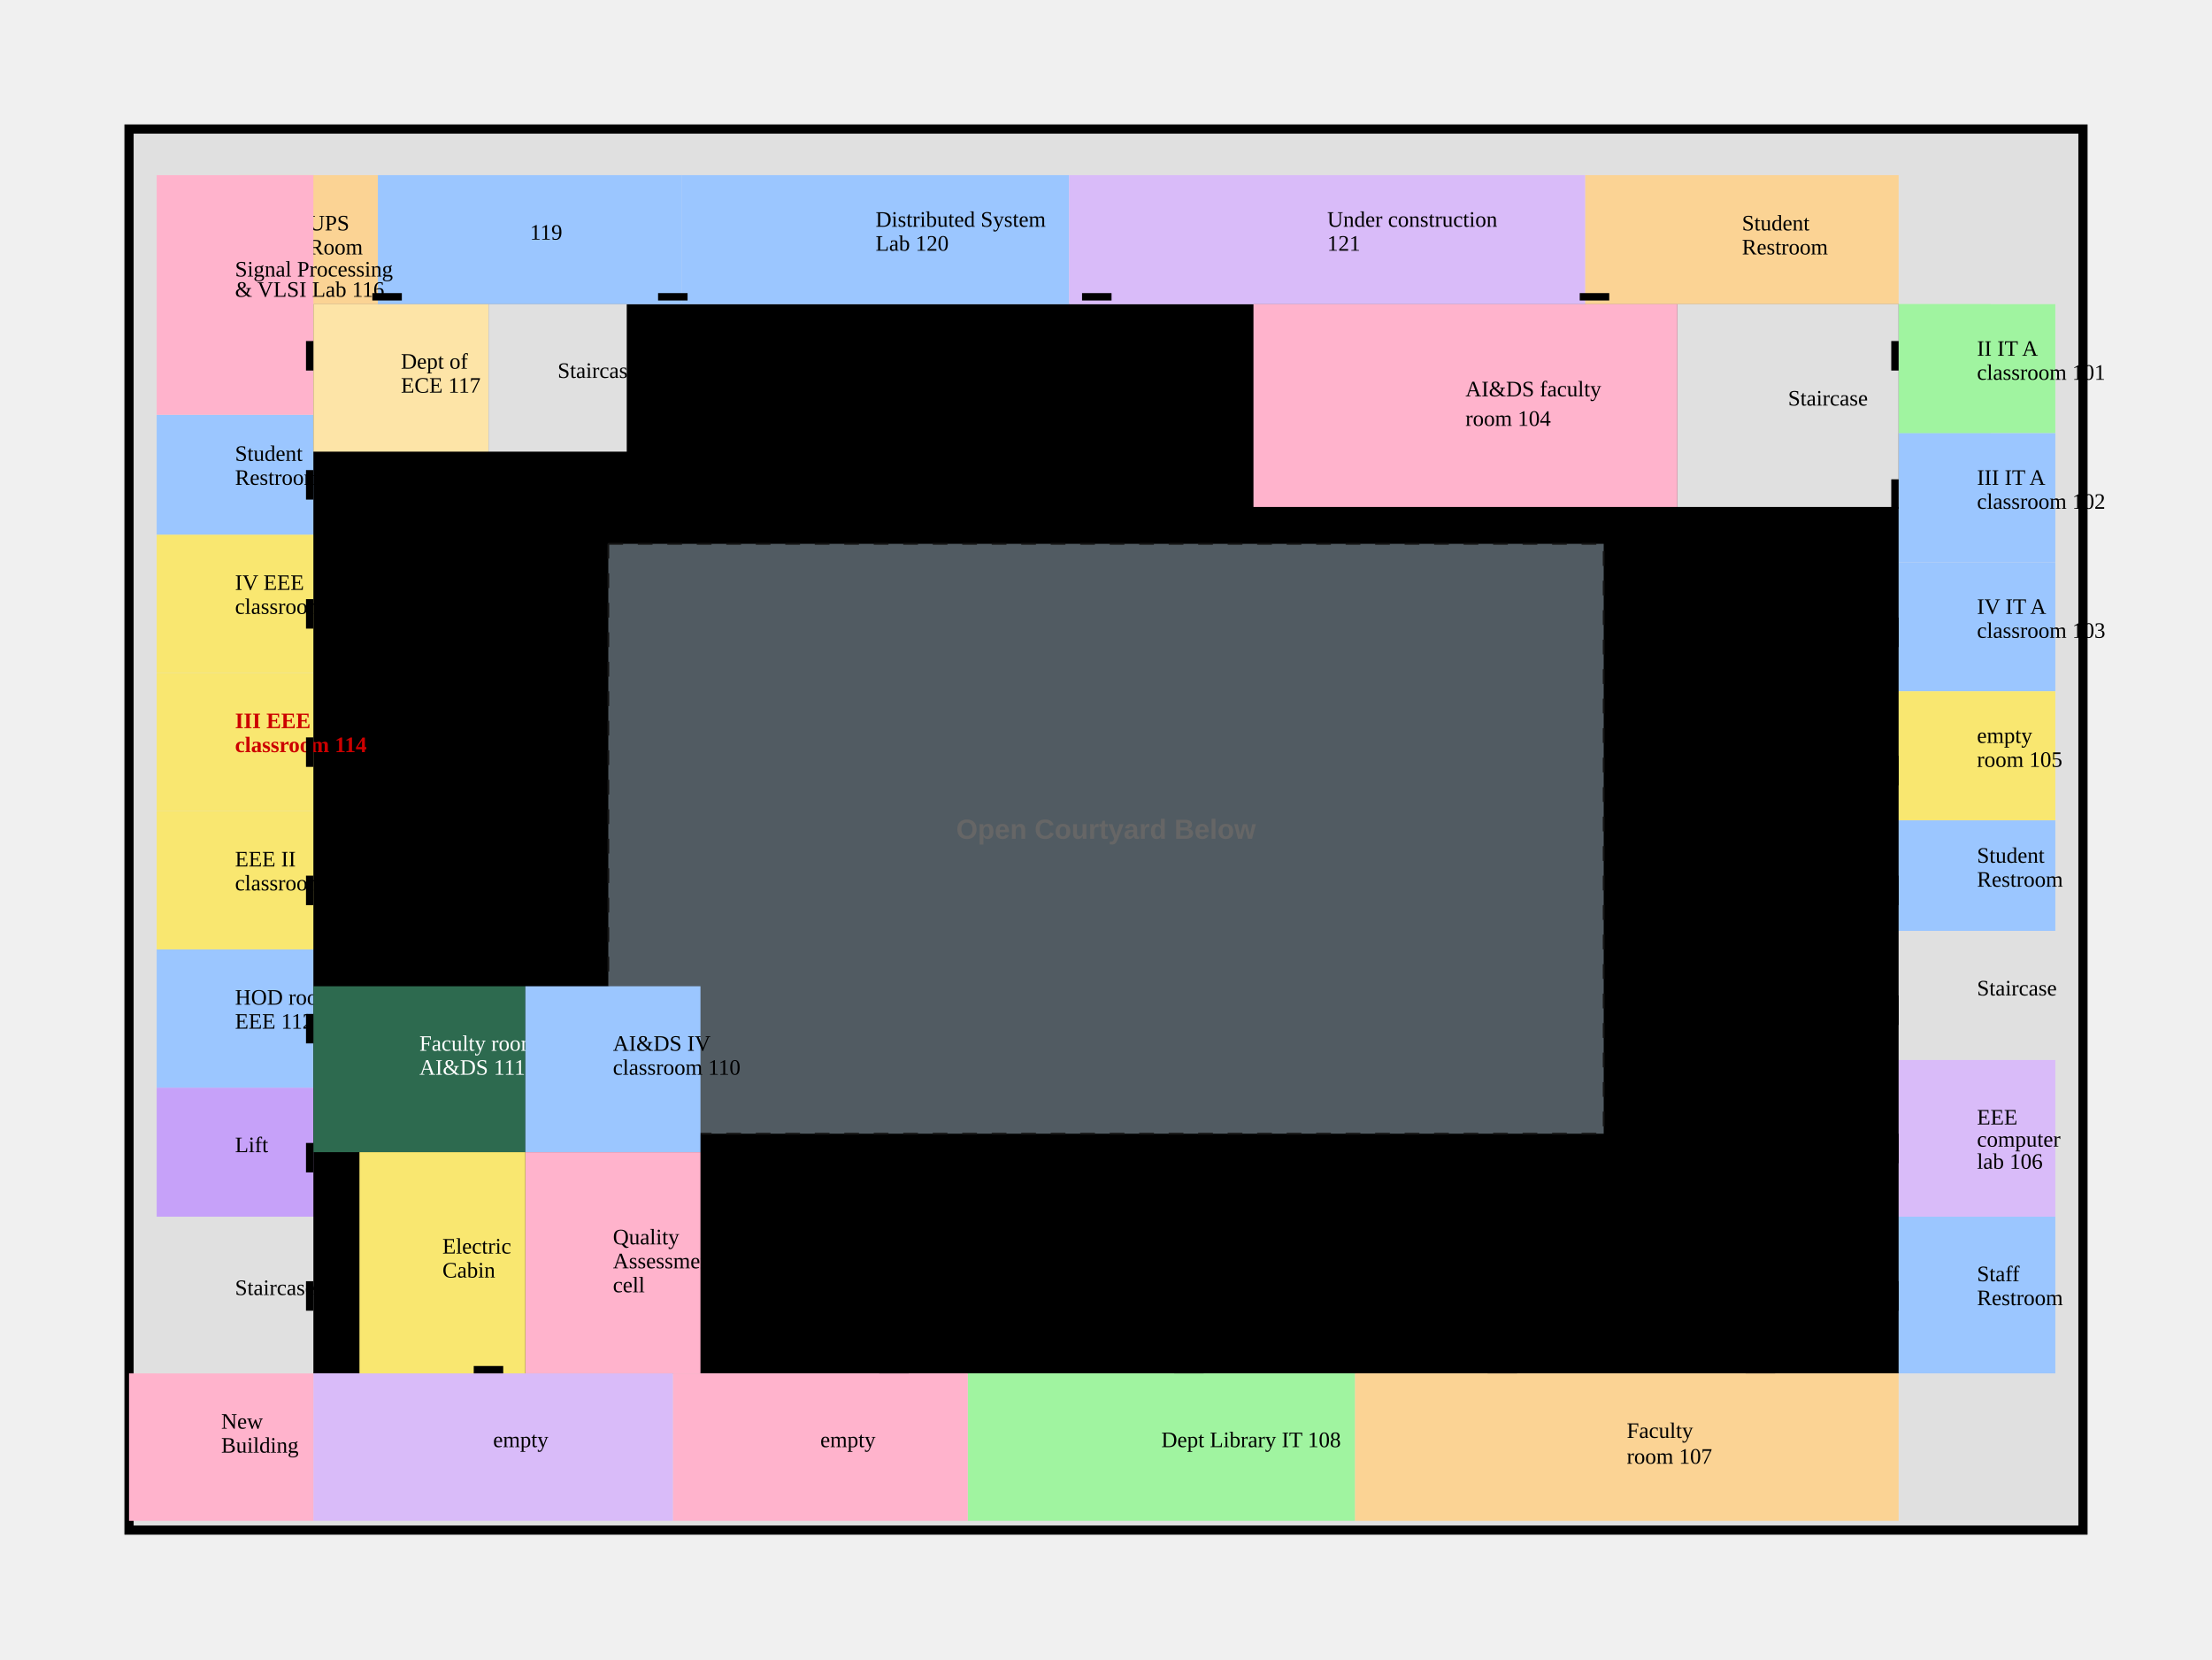
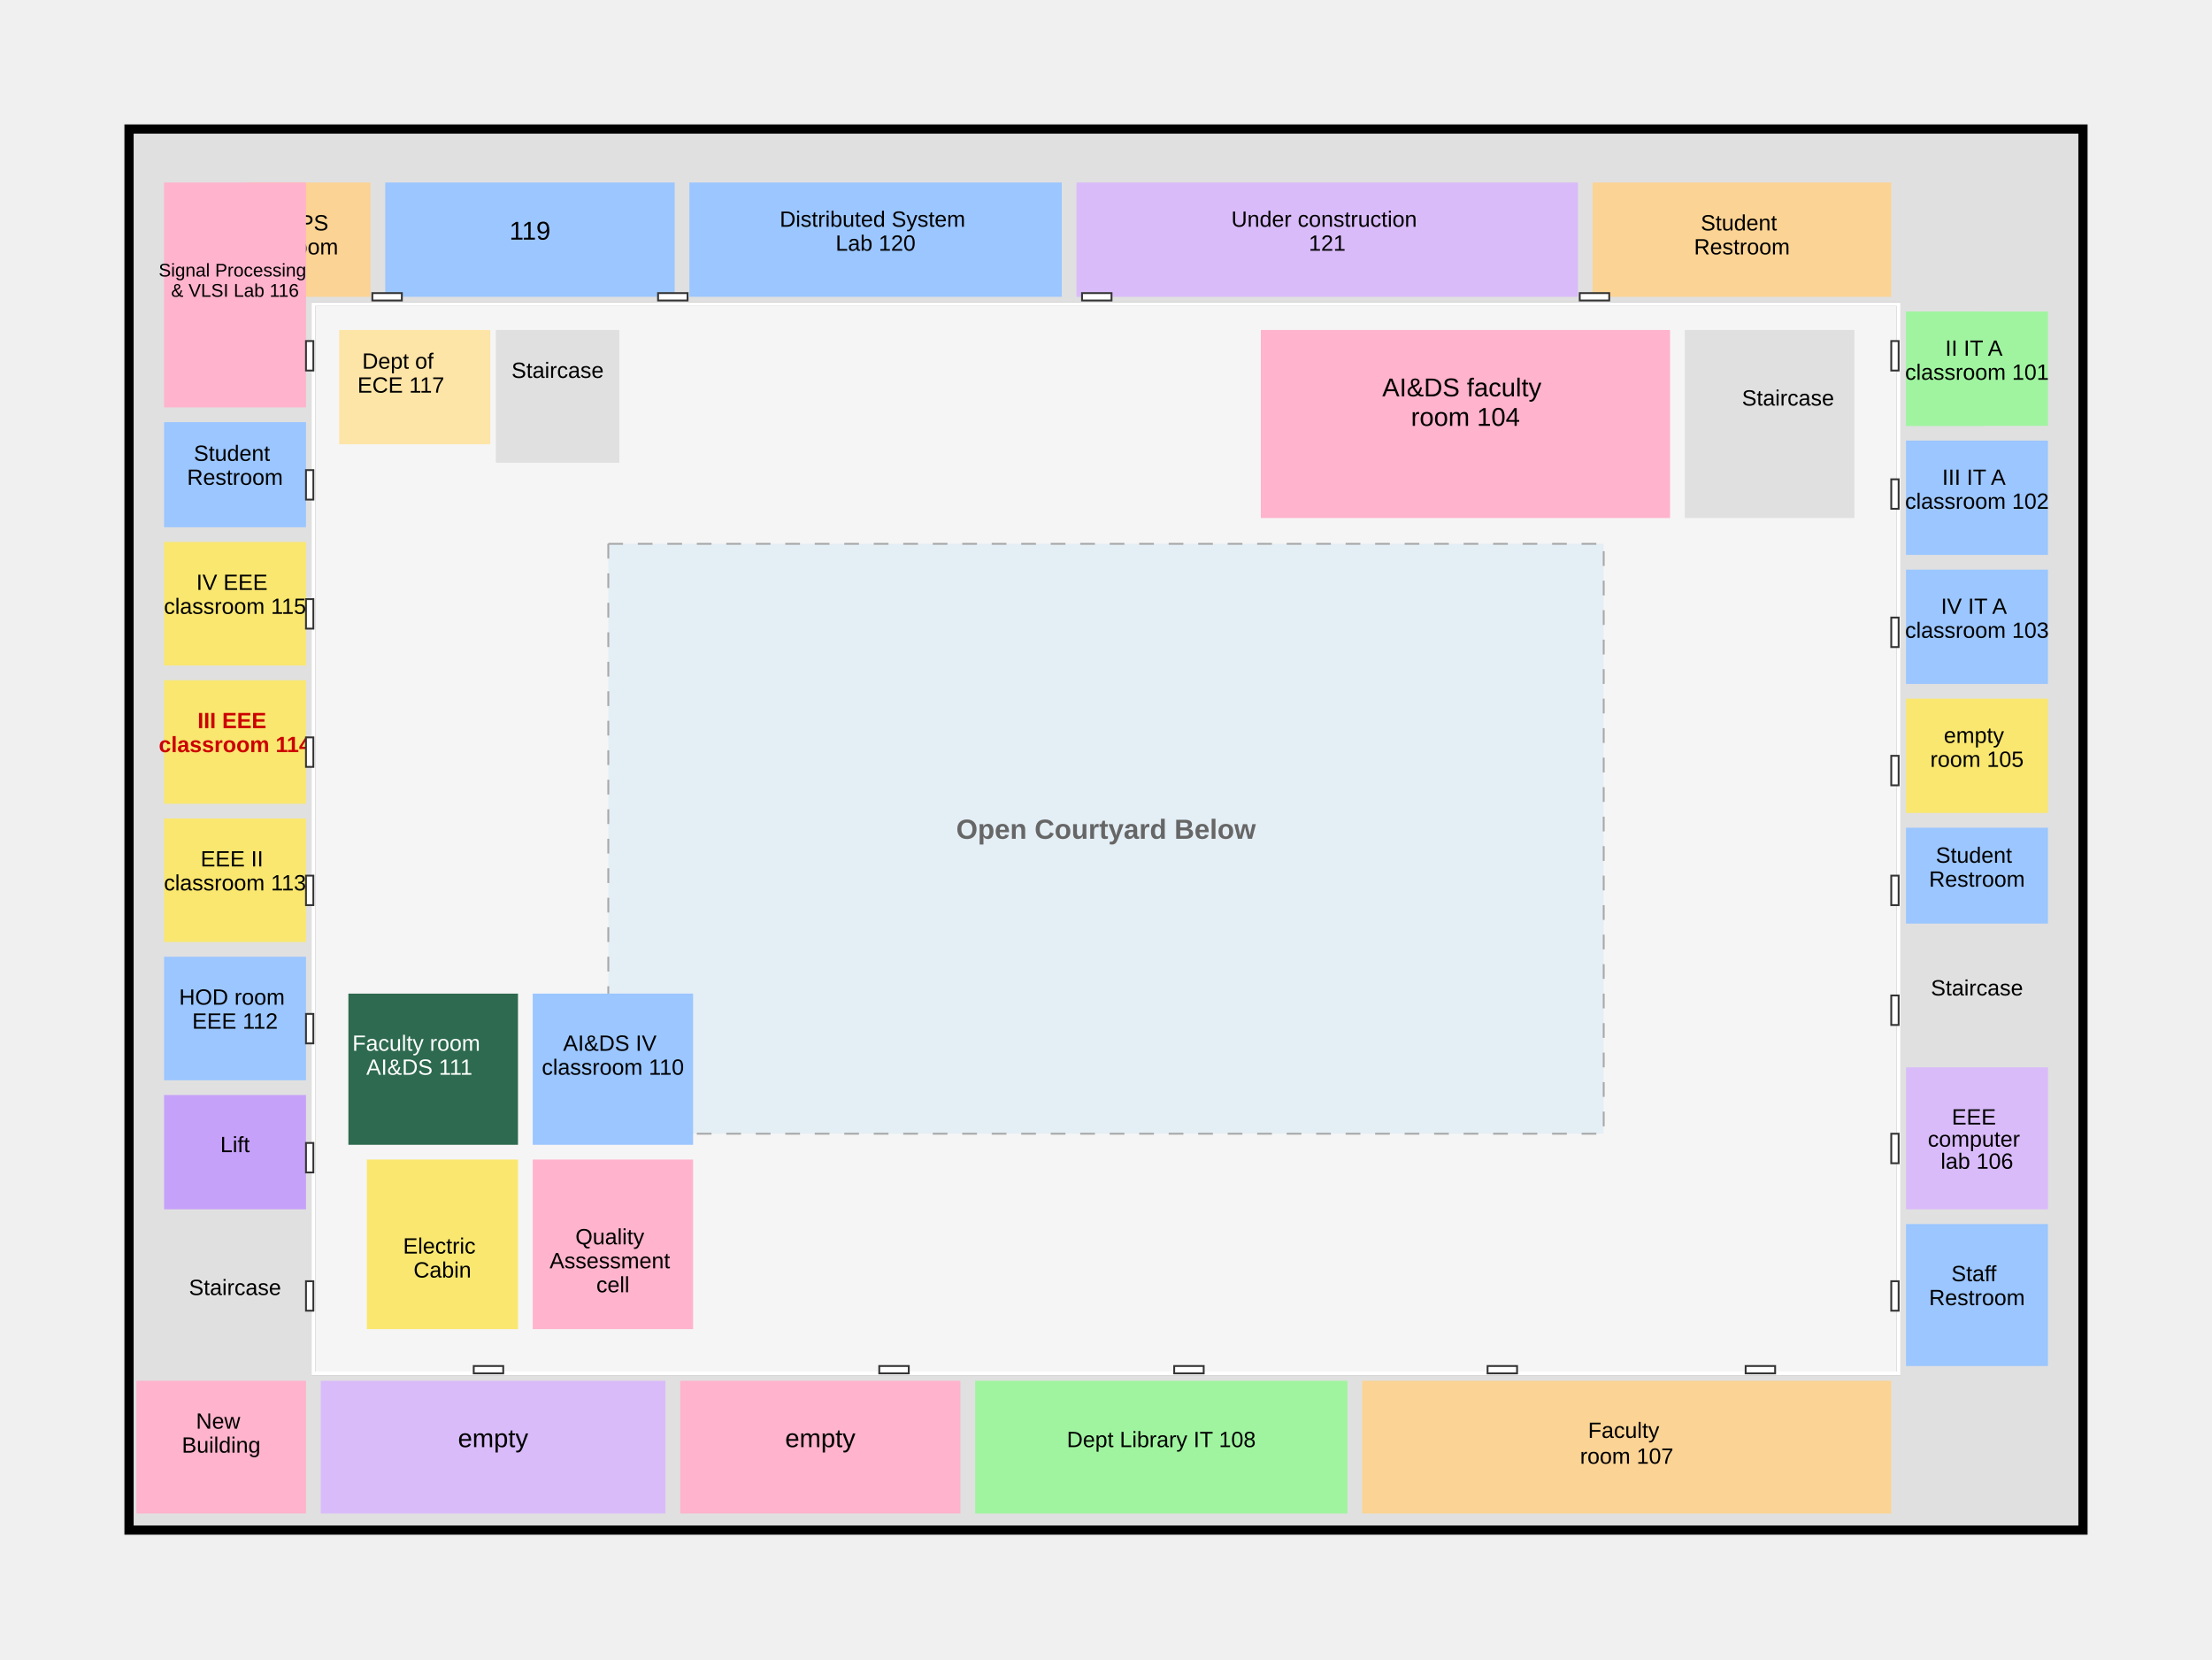
<svg xmlns="http://www.w3.org/2000/svg" id="campus-map-F1" viewBox="0 0 1200 900" role="img" aria-label="First Floor">
  <style>
- 
- 
- 
+     .room-label { font-family: Arial, sans-serif; font-size: 12px; text-anchor: middle; }
+     .room-label-lg { font-family: Arial, sans-serif; font-size: 14px; text-anchor: middle; }
+     .room-label-sm { font-family: Arial, sans-serif; font-size: 10px; text-anchor: middle; }
+     .door-rect { fill: #fff; stroke: #333; stroke-width: 1; }
+     .corridor-base { fill: #f5f5f5; stroke: #777; stroke-width: 2; }
+     .corridor-inner { fill: none; stroke: #fff; stroke-width: 2; }
+     .route-highlight { fill: none; stroke: #ff4500; stroke-width: 5; stroke-linecap: round; stroke-linejoin: round; }
  </style>
  <g id="floor-F1">
-     <defs>
-     </defs>
+     <defs />
    <g id="floor-F1-detailed-map">
      <rect x="70" y="70" width="1060" height="760" fill="#e0e0e0" stroke="#000" stroke-width="5" />
      <path class="corridor-base" d="M 170 165 L 1030 165 L 1030 745 L 170 745 Z" />
      <path class="corridor-inner" d="M 170 165 L 1030 165 L 1030 745 L 170 745 Z" />
      <rect x="330" y="295" width="540" height="320" fill="#cbe3f5" opacity="0.4" stroke="#333" stroke-dasharray="8,8" />
      <text x="600" y="455" font-family="Arial" font-size="15" font-weight="bold" fill="#666" text-anchor="middle">Open Courtyard Below</text>
      <g class="room">
-         <rect x="130" y="95" width="75" height="70" fill="#fbd394" />
+         <rect x="134" y="99" width="67" height="62" fill="#fbd394" />
        <text x="167.5" y="125" class="room-label">
          <tspan x="167.5" dy="0">UPS</tspan>
          <tspan x="167.5" dy="13">Room</tspan>
        </text>
-         <rect x="205" y="95" width="165" height="70" fill="#9bc6ff" />
+         <rect x="209" y="99" width="157" height="62" fill="#9bc6ff" />
        <text x="287.5" y="130" class="room-label-lg">119</text>
-         <rect x="370" y="95" width="210" height="70" fill="#9bc6ff" />
+         <rect x="374" y="99" width="202" height="62" fill="#9bc6ff" />
        <text x="475" y="123" class="room-label">
          <tspan x="475" dy="0">Distributed System</tspan>
          <tspan x="475" dy="13">Lab 120</tspan>
        </text>
-         <rect x="580" y="95" width="280" height="70" fill="#d9bbf9" />
+         <rect x="584" y="99" width="272" height="62" fill="#d9bbf9" />
        <text x="720" y="123" class="room-label">
          <tspan x="720" dy="0">Under construction</tspan>
          <tspan x="720" dy="13">121</tspan>
        </text>
-         <rect x="860" y="95" width="170" height="70" fill="#fbd394" />
+         <rect x="864" y="99" width="162" height="62" fill="#fbd394" />
        <text x="945" y="125" class="room-label">
          <tspan x="945" dy="0">Student</tspan>
          <tspan x="945" dy="13">Restroom</tspan>
        </text>
      </g>
      <g class="room">
-         <polygon points="1030,165 1080,165 1080,235 1030,235" fill="#a0f4a0" />
-         <rect x="1030" y="165" width="85" height="70" fill="#a0f4a0" />
+         <polygon points="1034,169 1076,169 1076,231 1034,231" fill="#a0f4a0" />
+         <rect x="1034" y="169" width="77" height="62" fill="#a0f4a0" />
        <text x="1072.5" y="193" class="room-label">
          <tspan x="1072.5" dy="0">II IT A</tspan>
          <tspan x="1072.5" dy="13">classroom 101</tspan>
        </text>
-         <rect x="1030" y="235" width="85" height="70" fill="#9bc6ff" />
+         <rect x="1034" y="239" width="77" height="62" fill="#9bc6ff" />
        <text x="1072.5" y="263" class="room-label">
          <tspan x="1072.5" dy="0">III IT A</tspan>
          <tspan x="1072.5" dy="13">classroom 102</tspan>
        </text>
-         <rect x="1030" y="305" width="85" height="70" fill="#9bc6ff" />
+         <rect x="1034" y="309" width="77" height="62" fill="#9bc6ff" />
        <text x="1072.5" y="333" class="room-label">
          <tspan x="1072.5" dy="0">IV IT A</tspan>
          <tspan x="1072.5" dy="13">classroom 103</tspan>
        </text>
-         <rect x="1030" y="375" width="85" height="70" fill="#f9e770" />
+         <rect x="1034" y="379" width="77" height="62" fill="#f9e770" />
        <text x="1072.5" y="403" class="room-label">
          <tspan x="1072.5" dy="0">empty</tspan>
          <tspan x="1072.5" dy="13">room 105</tspan>
        </text>
-         <rect x="1030" y="445" width="85" height="60" fill="#9bc6ff" />
+         <rect x="1034" y="449" width="77" height="52" fill="#9bc6ff" />
        <text x="1072.5" y="468" class="room-label">
          <tspan x="1072.5" dy="0">Student</tspan>
          <tspan x="1072.5" dy="13">Restroom</tspan>
        </text>
-         <rect x="1030" y="505" width="85" height="70" fill="#e0e0e0" />
+         <rect x="1034" y="509" width="77" height="62" fill="#e0e0e0" />
        <text x="1072.5" y="540" class="room-label">Staircase</text>
-         <rect x="1030" y="575" width="85" height="85" fill="#d9bbf9" />
+         <rect x="1034" y="579" width="77" height="77" fill="#d9bbf9" />
        <text x="1072.5" y="610" class="room-label">
          <tspan x="1072.5" dy="0">EEE</tspan>
          <tspan x="1072.5" dy="12">computer</tspan>
          <tspan x="1072.5" dy="12">lab 106</tspan>
        </text>
-         <rect x="1030" y="660" width="85" height="85" fill="#9bc6ff" />
+         <rect x="1034" y="664" width="77" height="77" fill="#9bc6ff" />
        <text x="1072.5" y="695" class="room-label">
          <tspan x="1072.5" dy="0">Staff</tspan>
          <tspan x="1072.5" dy="13">Restroom</tspan>
        </text>
      </g>
      <g class="room">
-         <rect x="735" y="745" width="295" height="80" fill="#fbd394" />
+         <rect x="739" y="749" width="287" height="72" fill="#fbd394" />
        <text x="882.5" y="780" class="room-label">
          <tspan x="882.5" dy="0">Faculty</tspan>
          <tspan x="882.5" dy="14">room 107</tspan>
        </text>
-         <rect x="525" y="745" width="210" height="80" fill="#a0f4a0" />
+         <rect x="529" y="749" width="202" height="72" fill="#a0f4a0" />
        <text x="630" y="785" class="room-label">Dept Library IT 108</text>
-         <rect x="365" y="745" width="160" height="80" fill="#ffb3cc" />
+         <rect x="369" y="749" width="152" height="72" fill="#ffb3cc" />
        <text x="445" y="785" class="room-label-lg">empty</text>
-         <rect x="170" y="745" width="195" height="80" fill="#d9bbf9" />
+         <rect x="174" y="749" width="187" height="72" fill="#d9bbf9" />
        <text x="267.5" y="785" class="room-label-lg">empty</text>
-         <rect x="70" y="745" width="100" height="80" fill="#ffb3cc" />
+         <rect x="74" y="749" width="92" height="72" fill="#ffb3cc" />
        <text x="120" y="775" class="room-label">
          <tspan x="120" dy="0">New</tspan>
          <tspan x="120" dy="13">Building</tspan>
        </text>
      </g>
      <g class="room">
-         <rect x="85" y="660" width="85" height="85" fill="#e0e0e0" />
+         <rect x="89" y="664" width="77" height="77" fill="#e0e0e0" />
        <text x="127.5" y="702.5" class="room-label">Staircase</text>
-         <rect x="85" y="590" width="85" height="70" fill="#c6a1f9" />
+         <rect x="89" y="594" width="77" height="62" fill="#c6a1f9" />
        <text x="127.5" y="625" class="room-label">Lift</text>
-         <rect x="85" y="515" width="85" height="75" fill="#9bc6ff" />
+         <rect x="89" y="519" width="77" height="67" fill="#9bc6ff" />
        <text x="127.5" y="545" class="room-label">
          <tspan x="127.5" dy="0">HOD room</tspan>
          <tspan x="127.5" dy="13">EEE 112</tspan>
        </text>
-         <rect x="85" y="440" width="85" height="75" fill="#f9e770" />
+         <rect x="89" y="444" width="77" height="67" fill="#f9e770" />
        <text x="127.5" y="470" class="room-label">
          <tspan x="127.5" dy="0">EEE II</tspan>
          <tspan x="127.5" dy="13">classroom 113</tspan>
        </text>
-         <rect x="85" y="365" width="85" height="75" fill="#f9e770" />
+         <rect x="89" y="369" width="77" height="67" fill="#f9e770" />
        <text x="127.5" y="395" class="room-label" font-weight="bold" fill="#cc0000">
          <tspan x="127.5" dy="0">III EEE</tspan>
          <tspan x="127.5" dy="13">classroom 114</tspan>
        </text>
-         <rect x="85" y="290" width="85" height="75" fill="#f9e770" />
+         <rect x="89" y="294" width="77" height="67" fill="#f9e770" />
        <text x="127.5" y="320" class="room-label">
          <tspan x="127.5" dy="0">IV EEE</tspan>
          <tspan x="127.5" dy="13">classroom 115</tspan>
        </text>
-         <rect x="85" y="225" width="85" height="65" fill="#9bc6ff" />
+         <rect x="89" y="229" width="77" height="57" fill="#9bc6ff" />
        <text x="127.5" y="250" class="room-label">
          <tspan x="127.5" dy="0">Student</tspan>
          <tspan x="127.5" dy="13">Restroom</tspan>
        </text>
-         <rect x="85" y="95" width="85" height="130" fill="#ffb3cc" />
+         <rect x="89" y="99" width="77" height="122" fill="#ffb3cc" />
        <text x="127.5" y="150" class="room-label-sm">
          <tspan x="127.5" dy="0">Signal Processing</tspan>
          <tspan x="127.5" dy="11">&amp; VLSI Lab 116</tspan>
        </text>
      </g>
      <g class="room">
-         <rect x="170" y="165" width="95" height="80" fill="#fde4a7" />
+         <rect x="184" y="179" width="82" height="62" fill="#fde4a7" />
        <text x="217.5" y="200" class="room-label">
          <tspan x="217.5" dy="0">Dept of</tspan>
          <tspan x="217.5" dy="13">ECE 117</tspan>
        </text>
-         <rect x="265" y="165" width="75" height="80" fill="#e0e0e0" />
+         <rect x="269" y="179" width="67" height="72" fill="#e0e0e0" />
        <text x="302.5" y="205" class="room-label">Staircase</text>
-         <rect x="680" y="165" width="230" height="110" fill="#ffb3cc" />
+         <rect x="684" y="179" width="222" height="102" fill="#ffb3cc" />
        <text x="795" y="215" class="room-label-lg">
          <tspan x="795" dy="0">AI&amp;DS faculty</tspan>
          <tspan x="795" dy="16">room 104</tspan>
        </text>
-         <rect x="910" y="165" width="120" height="110" fill="#e0e0e0" />
+         <rect x="914" y="179" width="92" height="102" fill="#e0e0e0" />
        <text x="970" y="220" class="room-label">Staircase</text>
-         <rect x="170" y="535" width="115" height="90" fill="#2d6a4f" />
+         <rect x="189" y="539" width="92" height="82" fill="#2d6a4f" />
        <text x="227.5" y="570" class="room-label" fill="#fff">
          <tspan x="227.5" dy="0">Faculty room</tspan>
          <tspan x="227.5" dy="13">AI&amp;DS 111</tspan>
        </text>
-         <rect x="285" y="535" width="95" height="90" fill="#9bc6ff" />
+         <rect x="289" y="539" width="87" height="82" fill="#9bc6ff" />
        <text x="332.5" y="570" class="room-label">
          <tspan x="332.5" dy="0">AI&amp;DS IV</tspan>
          <tspan x="332.5" dy="13">classroom 110</tspan>
        </text>
-         <rect x="285" y="625" width="95" height="120" fill="#ffb3cc" />
+         <rect x="289" y="629" width="87" height="92" fill="#ffb3cc" />
        <text x="332.5" y="675" class="room-label">
          <tspan x="332.5" dy="0">Quality</tspan>
          <tspan x="332.5" dy="13">Assessment</tspan>
          <tspan x="332.5" dy="13">cell</tspan>
        </text>
-         <rect x="195" y="625" width="90" height="120" fill="#f9e770" />
+         <rect x="199" y="629" width="82" height="92" fill="#f9e770" />
        <text x="240" y="680" class="room-label">
          <tspan x="240" dy="0">Electric</tspan>
          <tspan x="240" dy="13">Cabin</tspan>
        </text>
      </g>
      <g class="doors">
        <rect x="202" y="159" width="16" height="4" class="door-rect" />
        <rect x="357" y="159" width="16" height="4" class="door-rect" />
        <rect x="587" y="159" width="16" height="4" class="door-rect" />
        <rect x="857" y="159" width="16" height="4" class="door-rect" />
        <rect x="1026" y="185" width="4" height="16" class="door-rect" />
        <rect x="1026" y="260" width="4" height="16" class="door-rect" />
        <rect x="1026" y="335" width="4" height="16" class="door-rect" />
        <rect x="1026" y="410" width="4" height="16" class="door-rect" />
        <rect x="1026" y="475" width="4" height="16" class="door-rect" />
        <rect x="1026" y="540" width="4" height="16" class="door-rect" />
        <rect x="1026" y="615" width="4" height="16" class="door-rect" />
        <rect x="1026" y="695" width="4" height="16" class="door-rect" />
        <rect x="947" y="741" width="16" height="4" class="door-rect" />
        <rect x="807" y="741" width="16" height="4" class="door-rect" />
        <rect x="637" y="741" width="16" height="4" class="door-rect" />
        <rect x="477" y="741" width="16" height="4" class="door-rect" />
        <rect x="257" y="741" width="16" height="4" class="door-rect" />
        <rect x="166" y="695" width="4" height="16" class="door-rect" />
        <rect x="166" y="620" width="4" height="16" class="door-rect" />
        <rect x="166" y="550" width="4" height="16" class="door-rect" />
        <rect x="166" y="475" width="4" height="16" class="door-rect" />
        <rect x="166" y="400" width="4" height="16" class="door-rect" />
        <rect x="166" y="325" width="4" height="16" class="door-rect" />
        <rect x="166" y="255" width="4" height="16" class="door-rect" />
        <rect x="166" y="185" width="4" height="16" class="door-rect" />
      </g>
    </g>
    <g id="dynamic-paths-F1" />
    <g id="dynamic-nodes-F1" />
    <path id="highlighted-path-F1" class="route-highlight" d="" />
  </g>
</svg>
